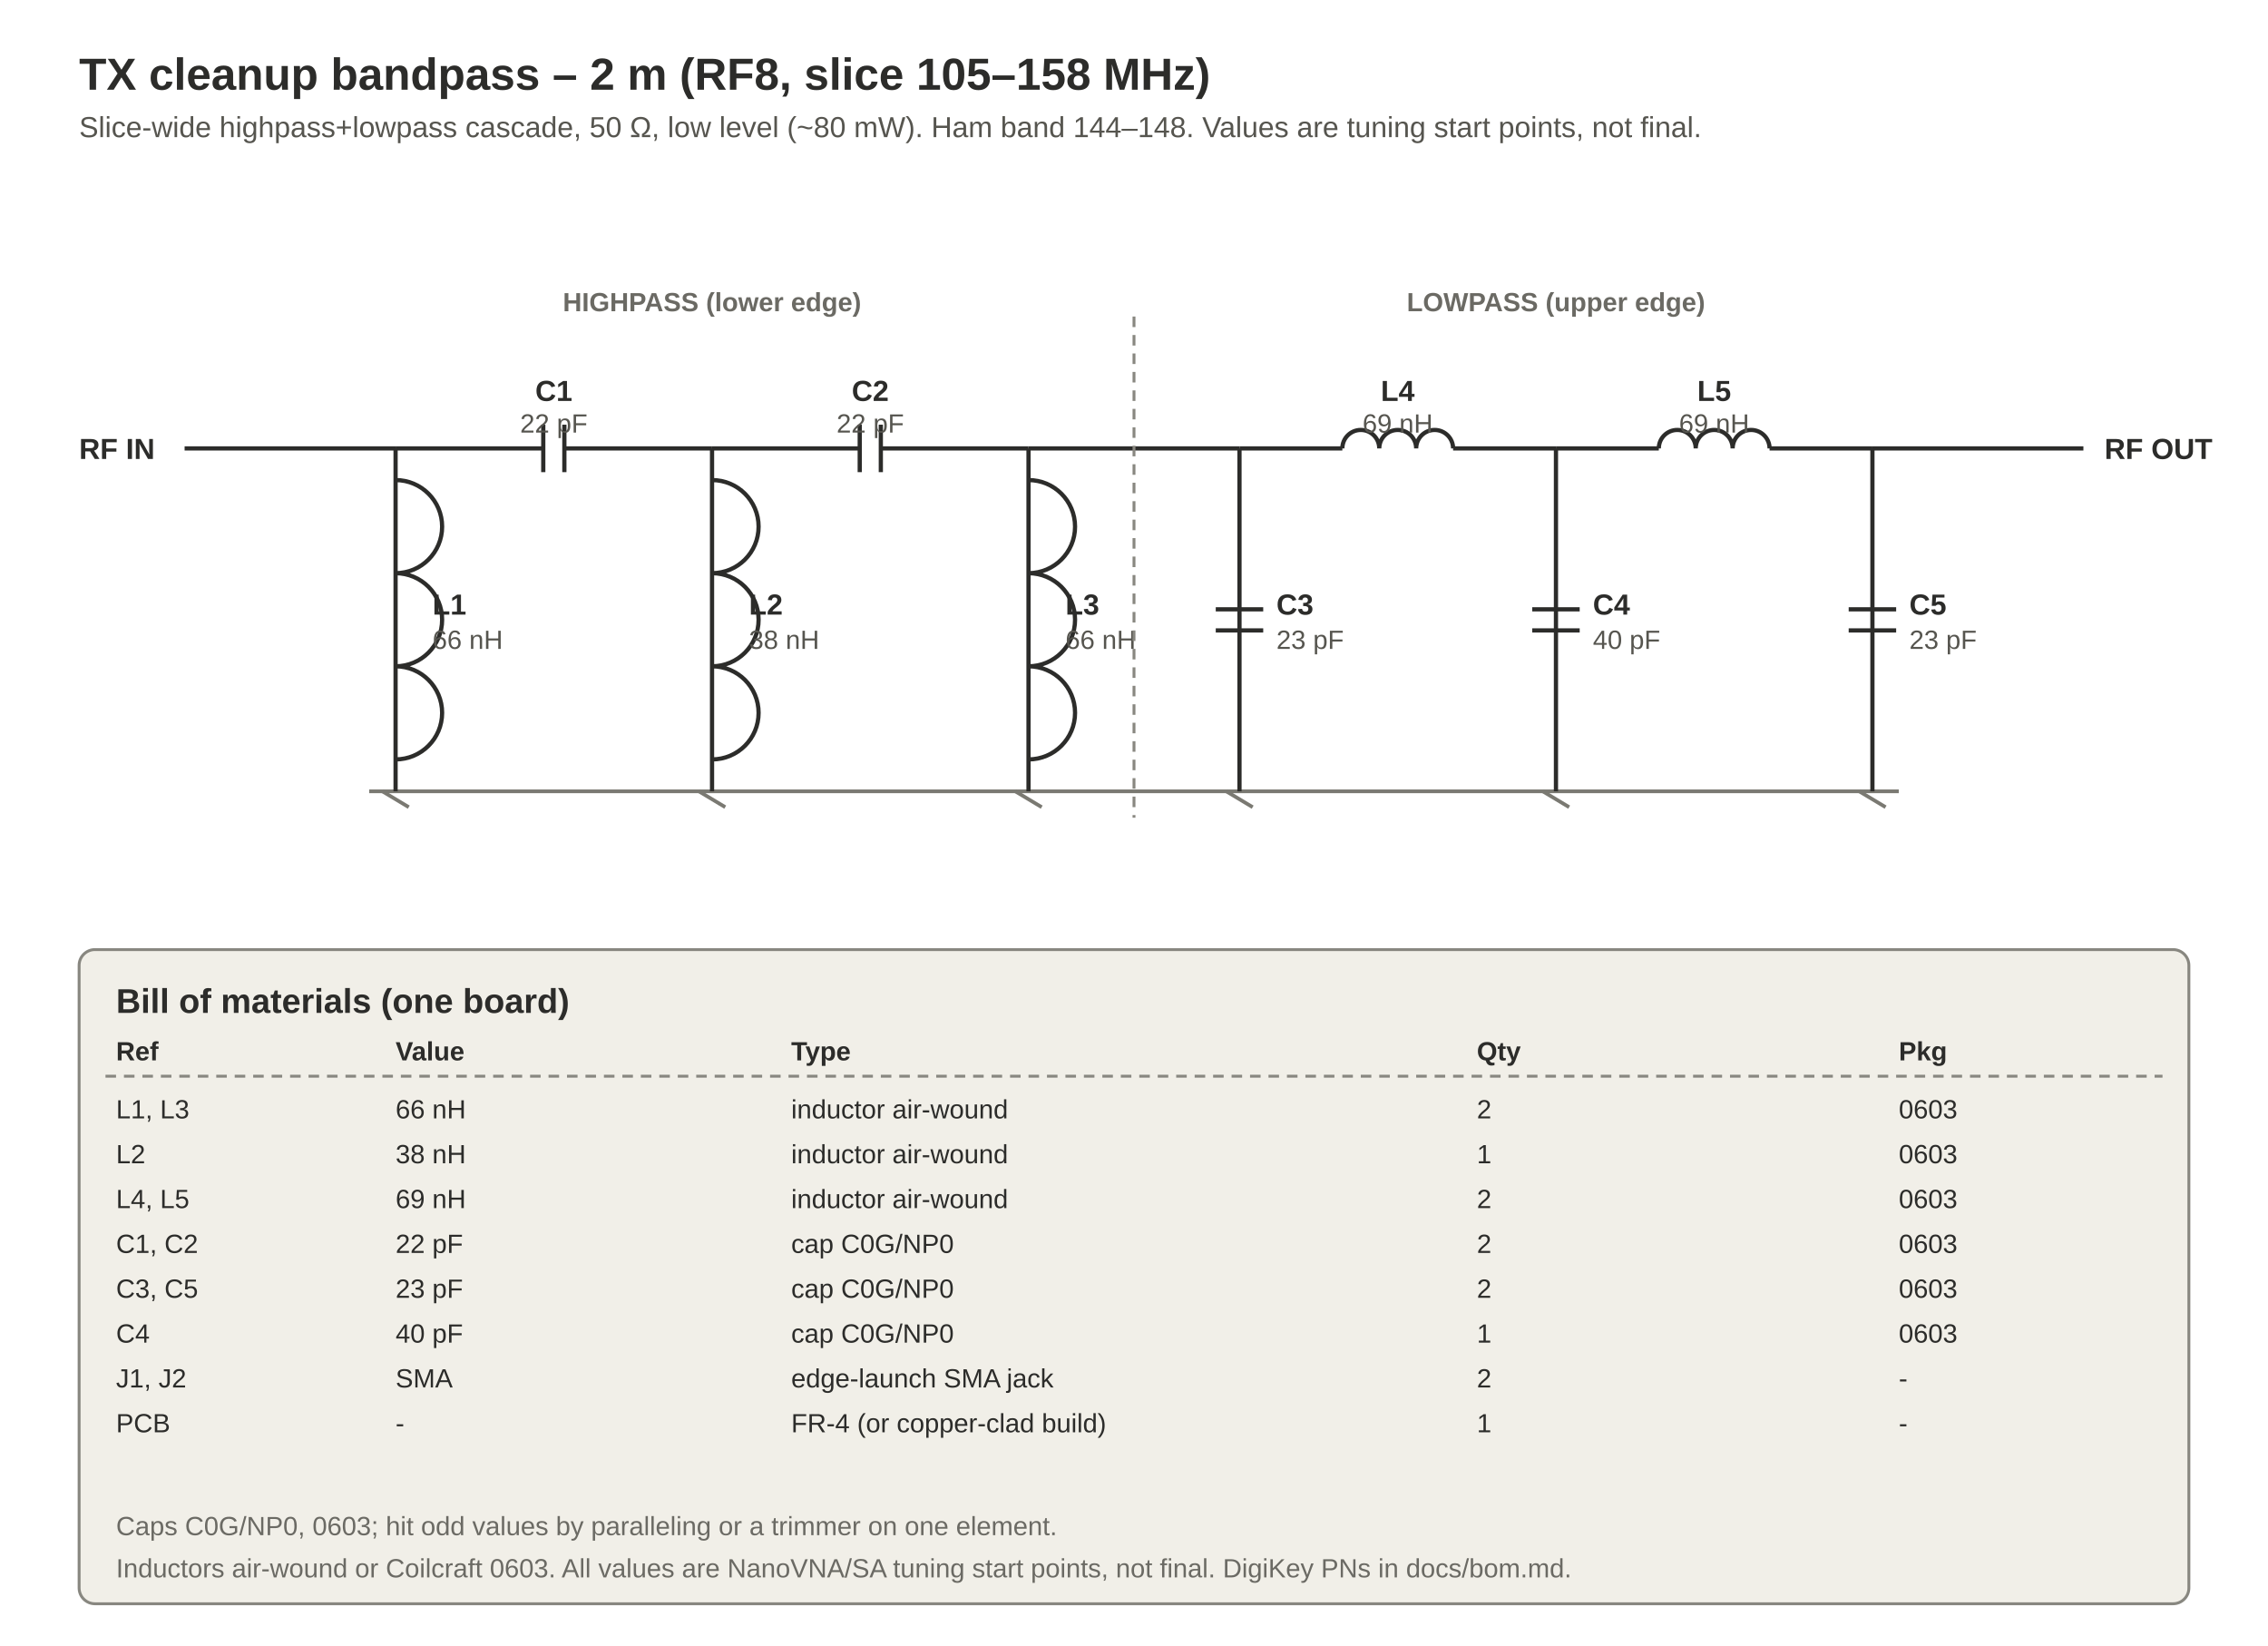
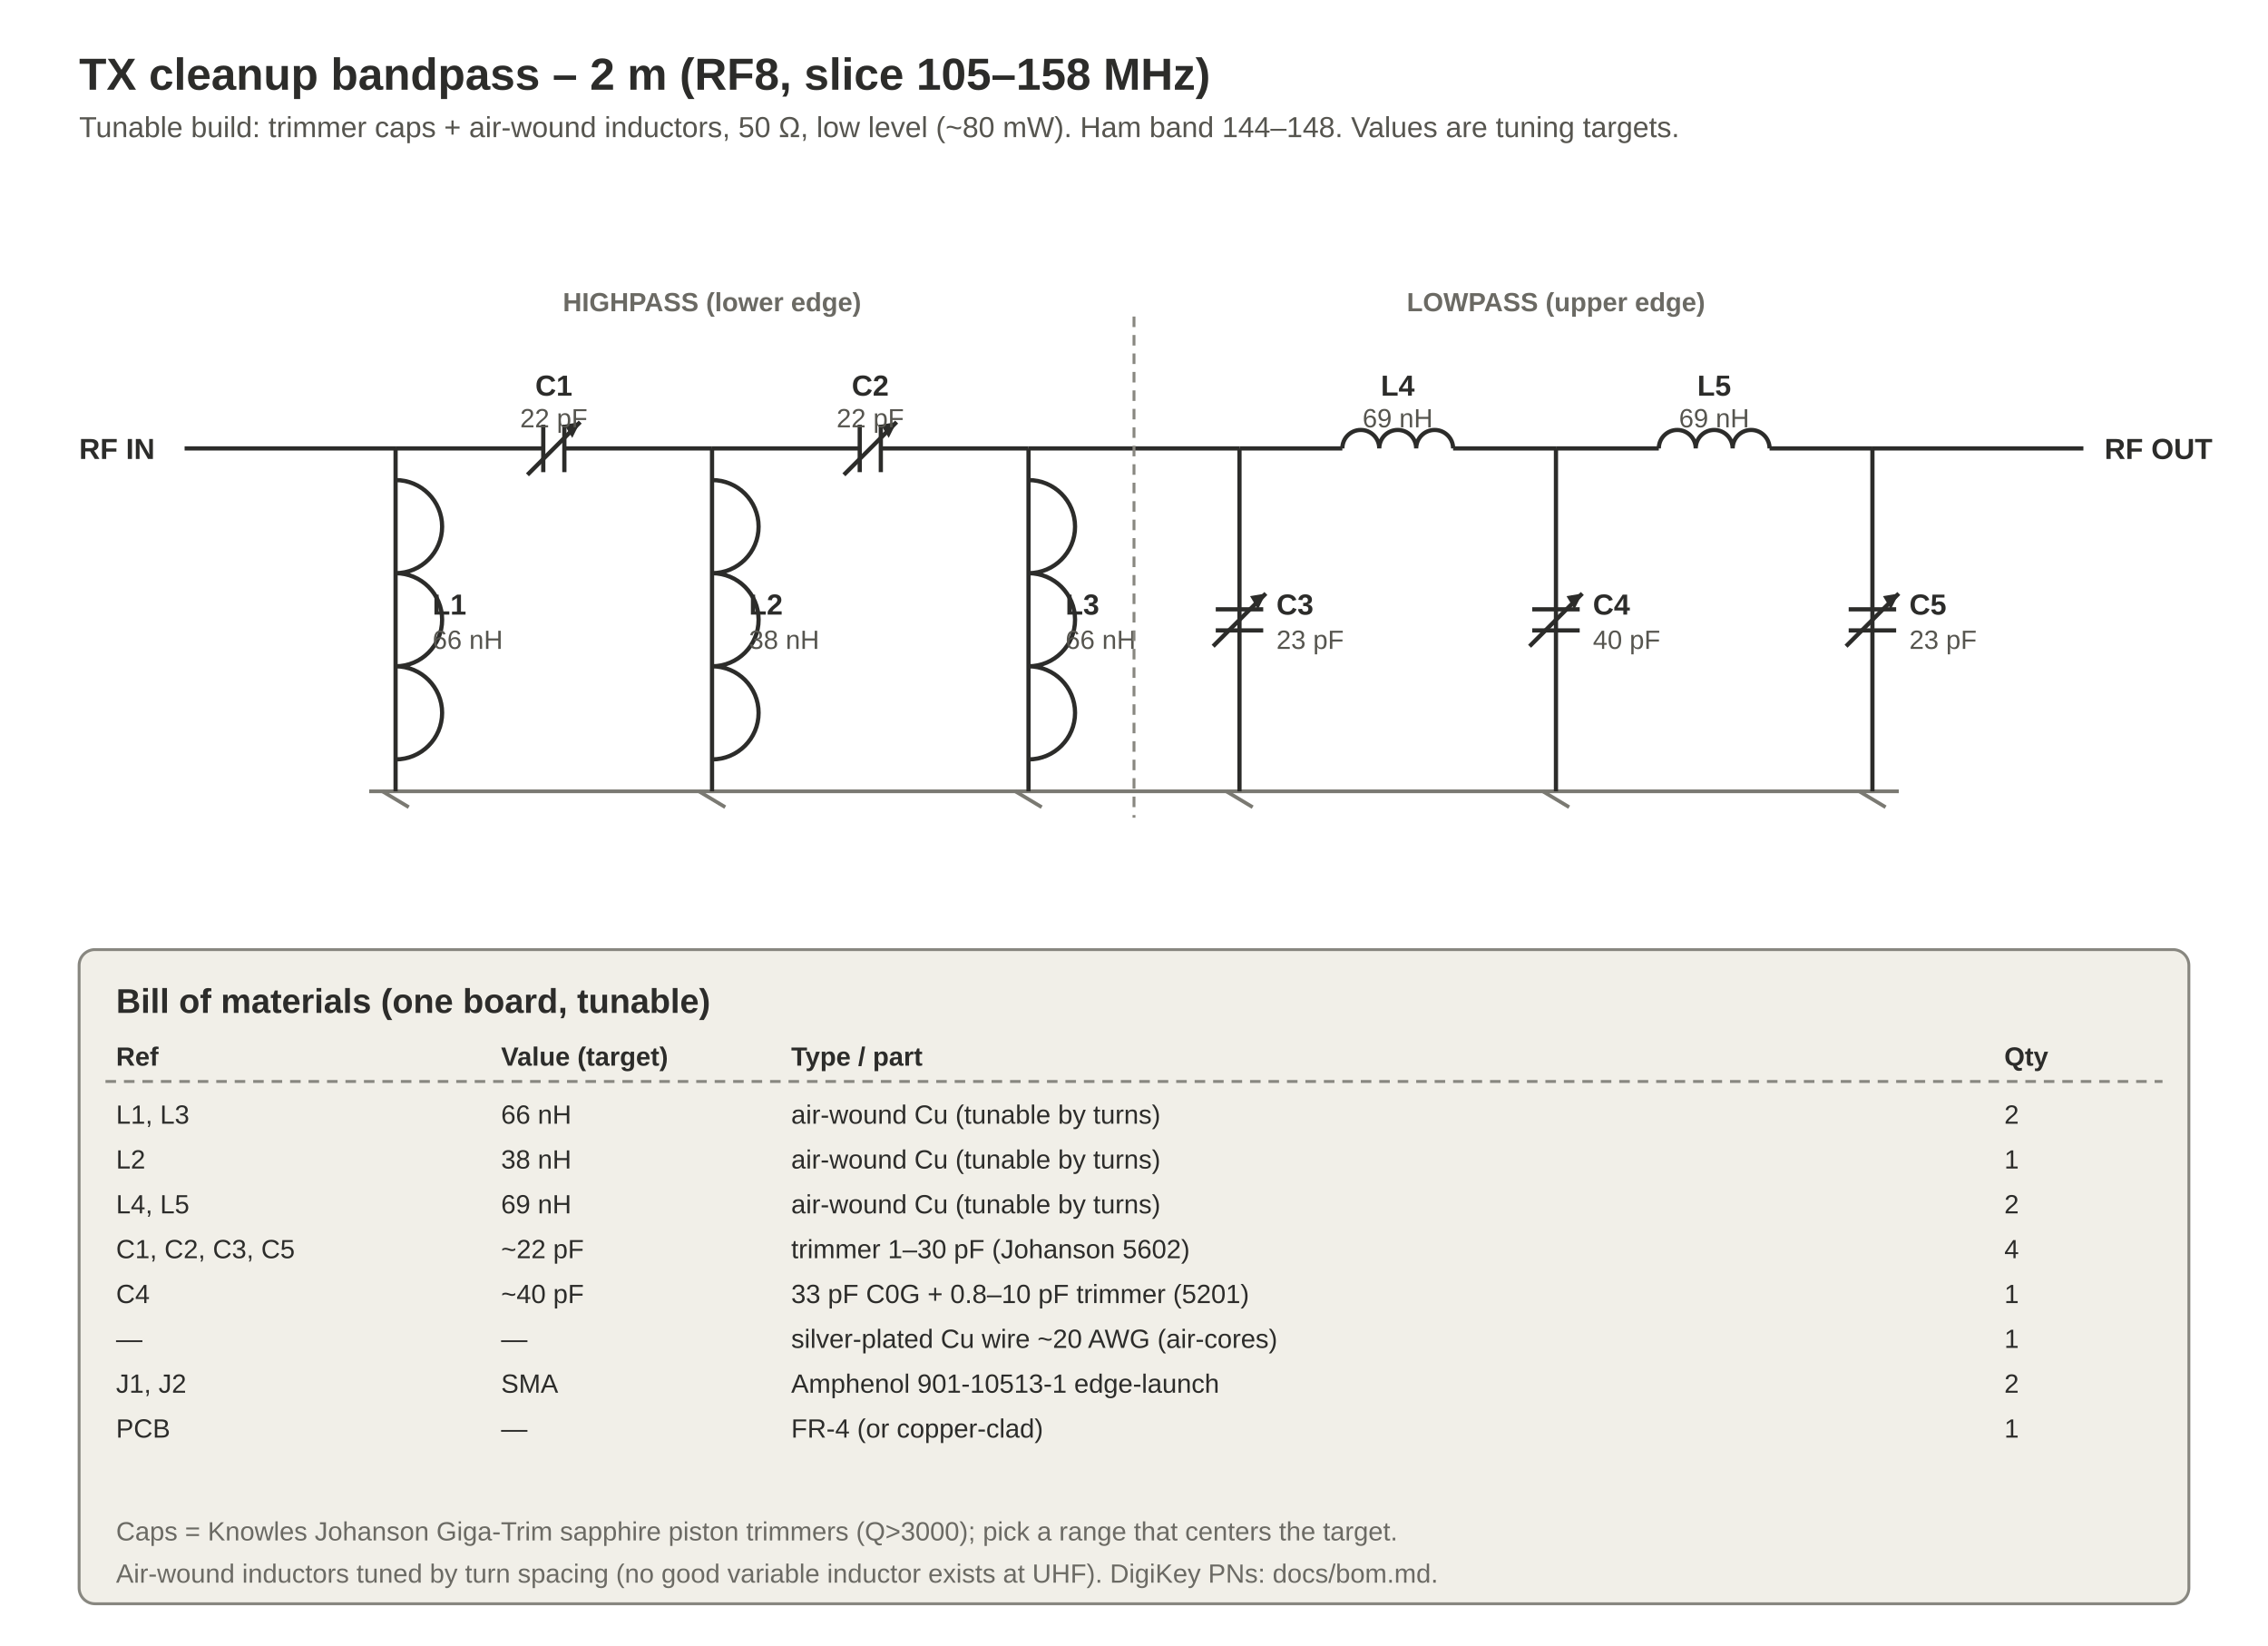
<svg xmlns="http://www.w3.org/2000/svg" width="1720" height="1248" viewBox="0 0 860 624" role="img">
  <style>text{font-family:Arial,Helvetica,sans-serif}.h1{font-size:17px;font-weight:700;fill:#2C2C2A}.h2{font-size:11px;fill:#56554f}.w{stroke:#2C2C2A;stroke-width:1.6;fill:none}.gnd{stroke:#7a7972;stroke-width:1.4}.lbl{font-size:11px;font-weight:600;fill:#2C2C2A}.val{font-size:10px;fill:#56554f}.sec{font-size:10px;font-weight:700;fill:#6b6a64}.port{font-size:11px;font-weight:700;fill:#2C2C2A}.cap2{font-size:10px;fill:#6b6a64}.th{font-size:10px;font-weight:700;fill:#2C2C2A}.td{font-size:10px;fill:#2C2C2A}.div{stroke:#888780;stroke-width:1.1;stroke-dasharray:4 3}.box{fill:#F1EFE8;stroke:#888780;stroke-width:1.1}</style>
  <text class="h1" x="30" y="34">TX cleanup bandpass – 2 m (RF8, slice 105–158 MHz)</text>
-   <text class="h2" x="30" y="52">Slice-wide highpass+lowpass cascade, 50 Ω, low level (~80 mW). Ham band 144–148. Values are tuning start points, not final.</text>
+   <text class="h2" x="30" y="52">Tunable build: trimmer caps + air-wound inductors, 50 Ω, low level (~80 mW). Ham band 144–148. Values are tuning targets.</text>
  <text class="port" x="30" y="174">RF IN</text>
  <text class="port" x="798" y="174">RF OUT</text>
  <line x1="70" y1="170" x2="150" y2="170" class="w" />
  <line x1="150" y1="170" x2="206" y2="170" class="w" />
  <line x1="206" y1="161" x2="206" y2="179" class="w" />
  <line x1="214" y1="161" x2="214" y2="179" class="w" />
+   <line x1="200" y1="180" x2="220" y2="160" class="w" />
+   <path d="M220 160 l-6 1 l3 5 z" fill="#2C2C2A" />
  <line x1="214" y1="170" x2="270" y2="170" class="w" />
-   <text class="lbl" x="210" y="152" text-anchor="middle">C1</text>
-   <text class="val" x="210" y="164" text-anchor="middle">22 pF</text>
+   <text class="lbl" x="210" y="150" text-anchor="middle">C1</text>
+   <text class="val" x="210" y="162" text-anchor="middle">22 pF</text>
  <line x1="270" y1="170" x2="326" y2="170" class="w" />
  <line x1="326" y1="161" x2="326" y2="179" class="w" />
  <line x1="334" y1="161" x2="334" y2="179" class="w" />
+   <line x1="320" y1="180" x2="340" y2="160" class="w" />
+   <path d="M340 160 l-6 1 l3 5 z" fill="#2C2C2A" />
  <line x1="334" y1="170" x2="390" y2="170" class="w" />
-   <text class="lbl" x="330" y="152" text-anchor="middle">C2</text>
-   <text class="val" x="330" y="164" text-anchor="middle">22 pF</text>
+   <text class="lbl" x="330" y="150" text-anchor="middle">C2</text>
+   <text class="val" x="330" y="162" text-anchor="middle">22 pF</text>
  <line x1="390" y1="170" x2="470" y2="170" class="w" />
  <line x1="470" y1="170" x2="509" y2="170" class="w" />
  <path d="M509 170 a7 7 0 0 1 14 0 a7 7 0 0 1 14 0 a7 7 0 0 1 14 0" class="w" />
  <line x1="551" y1="170" x2="590" y2="170" class="w" />
-   <text class="lbl" x="530" y="152" text-anchor="middle">L4</text>
-   <text class="val" x="530" y="164" text-anchor="middle">69 nH</text>
+   <text class="lbl" x="530" y="150" text-anchor="middle">L4</text>
+   <text class="val" x="530" y="162" text-anchor="middle">69 nH</text>
  <line x1="590" y1="170" x2="629" y2="170" class="w" />
  <path d="M629 170 a7 7 0 0 1 14 0 a7 7 0 0 1 14 0 a7 7 0 0 1 14 0" class="w" />
  <line x1="671" y1="170" x2="710" y2="170" class="w" />
-   <text class="lbl" x="650" y="152" text-anchor="middle">L5</text>
-   <text class="val" x="650" y="164" text-anchor="middle">69 nH</text>
+   <text class="lbl" x="650" y="150" text-anchor="middle">L5</text>
+   <text class="val" x="650" y="162" text-anchor="middle">69 nH</text>
  <line x1="710" y1="170" x2="790" y2="170" class="w" />
  <line x1="140" y1="300" x2="720" y2="300" class="gnd" />
  <line x1="150" y1="170" x2="150" y2="300" class="w" />
  <path d="M150 182 a7 7 0 0 1 0 35.3 a7 7 0 0 1 0 35.3 a7 7 0 0 1 0 35.3" class="w" />
  <line x1="145" y1="300" x2="155" y2="306" class="gnd" />
  <text class="lbl" x="164" y="233">L1</text>
  <text class="val" x="164" y="246">66 nH</text>
  <line x1="270" y1="170" x2="270" y2="300" class="w" />
  <path d="M270 182 a7 7 0 0 1 0 35.3 a7 7 0 0 1 0 35.3 a7 7 0 0 1 0 35.3" class="w" />
  <line x1="265" y1="300" x2="275" y2="306" class="gnd" />
  <text class="lbl" x="284" y="233">L2</text>
  <text class="val" x="284" y="246">38 nH</text>
  <line x1="390" y1="170" x2="390" y2="300" class="w" />
  <path d="M390 182 a7 7 0 0 1 0 35.3 a7 7 0 0 1 0 35.3 a7 7 0 0 1 0 35.3" class="w" />
  <line x1="385" y1="300" x2="395" y2="306" class="gnd" />
  <text class="lbl" x="404" y="233">L3</text>
  <text class="val" x="404" y="246">66 nH</text>
  <line x1="470" y1="170" x2="470" y2="300" class="w" />
  <line x1="461" y1="231" x2="479" y2="231" class="w" />
  <line x1="461" y1="239" x2="479" y2="239" class="w" />
+   <line x1="460" y1="245" x2="480" y2="225" class="w" />
+   <path d="M480 225 l-6 1 l3 5 z" fill="#2C2C2A" />
  <line x1="465" y1="300" x2="475" y2="306" class="gnd" />
  <text class="lbl" x="484" y="233">C3</text>
  <text class="val" x="484" y="246">23 pF</text>
  <line x1="590" y1="170" x2="590" y2="300" class="w" />
  <line x1="581" y1="231" x2="599" y2="231" class="w" />
  <line x1="581" y1="239" x2="599" y2="239" class="w" />
+   <line x1="580" y1="245" x2="600" y2="225" class="w" />
+   <path d="M600 225 l-6 1 l3 5 z" fill="#2C2C2A" />
  <line x1="585" y1="300" x2="595" y2="306" class="gnd" />
  <text class="lbl" x="604" y="233">C4</text>
  <text class="val" x="604" y="246">40 pF</text>
  <line x1="710" y1="170" x2="710" y2="300" class="w" />
  <line x1="701" y1="231" x2="719" y2="231" class="w" />
  <line x1="701" y1="239" x2="719" y2="239" class="w" />
+   <line x1="700" y1="245" x2="720" y2="225" class="w" />
+   <path d="M720 225 l-6 1 l3 5 z" fill="#2C2C2A" />
  <line x1="705" y1="300" x2="715" y2="306" class="gnd" />
  <text class="lbl" x="724" y="233">C5</text>
  <text class="val" x="724" y="246">23 pF</text>
  <line x1="430" y1="120" x2="430" y2="310" class="div" />
  <text class="sec" x="270" y="118" text-anchor="middle">HIGHPASS (lower edge)</text>
  <text class="sec" x="590" y="118" text-anchor="middle">LOWPASS (upper edge)</text>
  <rect class="box" x="30" y="360" width="800" height="248" rx="6" />
-   <text class="h1" x="44" y="384" style="font-size:13px">Bill of materials (one board)</text>
-   <text class="th" x="44" y="402">Ref</text>
-   <text class="th" x="150" y="402">Value</text>
-   <text class="th" x="300" y="402">Type</text>
-   <text class="th" x="560" y="402">Qty</text>
-   <text class="th" x="720" y="402">Pkg</text>
-   <line x1="40" y1="408" x2="820" y2="408" class="div" />
-   <text class="td" x="44" y="424">L1, L3</text>
-   <text class="td" x="150" y="424">66 nH</text>
-   <text class="td" x="300" y="424">inductor air-wound</text>
-   <text class="td" x="560" y="424">2</text>
-   <text class="td" x="720" y="424">0603</text>
-   <text class="td" x="44" y="441">L2</text>
-   <text class="td" x="150" y="441">38 nH</text>
-   <text class="td" x="300" y="441">inductor air-wound</text>
-   <text class="td" x="560" y="441">1</text>
-   <text class="td" x="720" y="441">0603</text>
-   <text class="td" x="44" y="458">L4, L5</text>
-   <text class="td" x="150" y="458">69 nH</text>
-   <text class="td" x="300" y="458">inductor air-wound</text>
-   <text class="td" x="560" y="458">2</text>
-   <text class="td" x="720" y="458">0603</text>
-   <text class="td" x="44" y="475">C1, C2</text>
-   <text class="td" x="150" y="475">22 pF</text>
-   <text class="td" x="300" y="475">cap C0G/NP0</text>
-   <text class="td" x="560" y="475">2</text>
-   <text class="td" x="720" y="475">0603</text>
-   <text class="td" x="44" y="492">C3, C5</text>
-   <text class="td" x="150" y="492">23 pF</text>
-   <text class="td" x="300" y="492">cap C0G/NP0</text>
-   <text class="td" x="560" y="492">2</text>
-   <text class="td" x="720" y="492">0603</text>
-   <text class="td" x="44" y="509">C4</text>
-   <text class="td" x="150" y="509">40 pF</text>
-   <text class="td" x="300" y="509">cap C0G/NP0</text>
-   <text class="td" x="560" y="509">1</text>
-   <text class="td" x="720" y="509">0603</text>
-   <text class="td" x="44" y="526">J1, J2</text>
-   <text class="td" x="150" y="526">SMA</text>
-   <text class="td" x="300" y="526">edge-launch SMA jack</text>
-   <text class="td" x="560" y="526">2</text>
-   <text class="td" x="720" y="526">-</text>
-   <text class="td" x="44" y="543">PCB</text>
-   <text class="td" x="150" y="543">-</text>
-   <text class="td" x="300" y="543">FR-4 (or copper-clad build)</text>
-   <text class="td" x="560" y="543">1</text>
-   <text class="td" x="720" y="543">-</text>
-   <text class="cap2" x="44" y="582">Caps C0G/NP0, 0603; hit odd values by paralleling or a trimmer on one element.</text>
-   <text class="cap2" x="44" y="598">Inductors air-wound or Coilcraft 0603. All values are NanoVNA/SA tuning start points, not final. DigiKey PNs in docs/bom.md.</text>
+   <text class="h1" x="44" y="384" style="font-size:13px">Bill of materials (one board, tunable)</text>
+   <text class="th" x="44" y="404">Ref</text>
+   <text class="th" x="190" y="404">Value (target)</text>
+   <text class="th" x="300" y="404">Type / part</text>
+   <text class="th" x="760" y="404">Qty</text>
+   <line x1="40" y1="410" x2="820" y2="410" class="div" />
+   <text class="td" x="44" y="426">L1, L3</text>
+   <text class="td" x="190" y="426">66 nH</text>
+   <text class="td" x="300" y="426">air-wound Cu (tunable by turns)</text>
+   <text class="td" x="760" y="426">2</text>
+   <text class="td" x="44" y="443">L2</text>
+   <text class="td" x="190" y="443">38 nH</text>
+   <text class="td" x="300" y="443">air-wound Cu (tunable by turns)</text>
+   <text class="td" x="760" y="443">1</text>
+   <text class="td" x="44" y="460">L4, L5</text>
+   <text class="td" x="190" y="460">69 nH</text>
+   <text class="td" x="300" y="460">air-wound Cu (tunable by turns)</text>
+   <text class="td" x="760" y="460">2</text>
+   <text class="td" x="44" y="477">C1, C2, C3, C5</text>
+   <text class="td" x="190" y="477">~22 pF</text>
+   <text class="td" x="300" y="477">trimmer 1–30 pF (Johanson 5602)</text>
+   <text class="td" x="760" y="477">4</text>
+   <text class="td" x="44" y="494">C4</text>
+   <text class="td" x="190" y="494">~40 pF</text>
+   <text class="td" x="300" y="494">33 pF C0G + 0.8–10 pF trimmer (5201)</text>
+   <text class="td" x="760" y="494">1</text>
+   <text class="td" x="44" y="511">—</text>
+   <text class="td" x="190" y="511">—</text>
+   <text class="td" x="300" y="511">silver-plated Cu wire ~20 AWG (air-cores)</text>
+   <text class="td" x="760" y="511">1</text>
+   <text class="td" x="44" y="528">J1, J2</text>
+   <text class="td" x="190" y="528">SMA</text>
+   <text class="td" x="300" y="528">Amphenol 901-10513-1 edge-launch</text>
+   <text class="td" x="760" y="528">2</text>
+   <text class="td" x="44" y="545">PCB</text>
+   <text class="td" x="190" y="545">—</text>
+   <text class="td" x="300" y="545">FR-4 (or copper-clad)</text>
+   <text class="td" x="760" y="545">1</text>
+   <text class="cap2" x="44" y="584">Caps = Knowles Johanson Giga-Trim sapphire piston trimmers (Q&gt;3000); pick a range that centers the target.</text>
+   <text class="cap2" x="44" y="600">Air-wound inductors tuned by turn spacing (no good variable inductor exists at UHF). DigiKey PNs: docs/bom.md.</text>
</svg>
